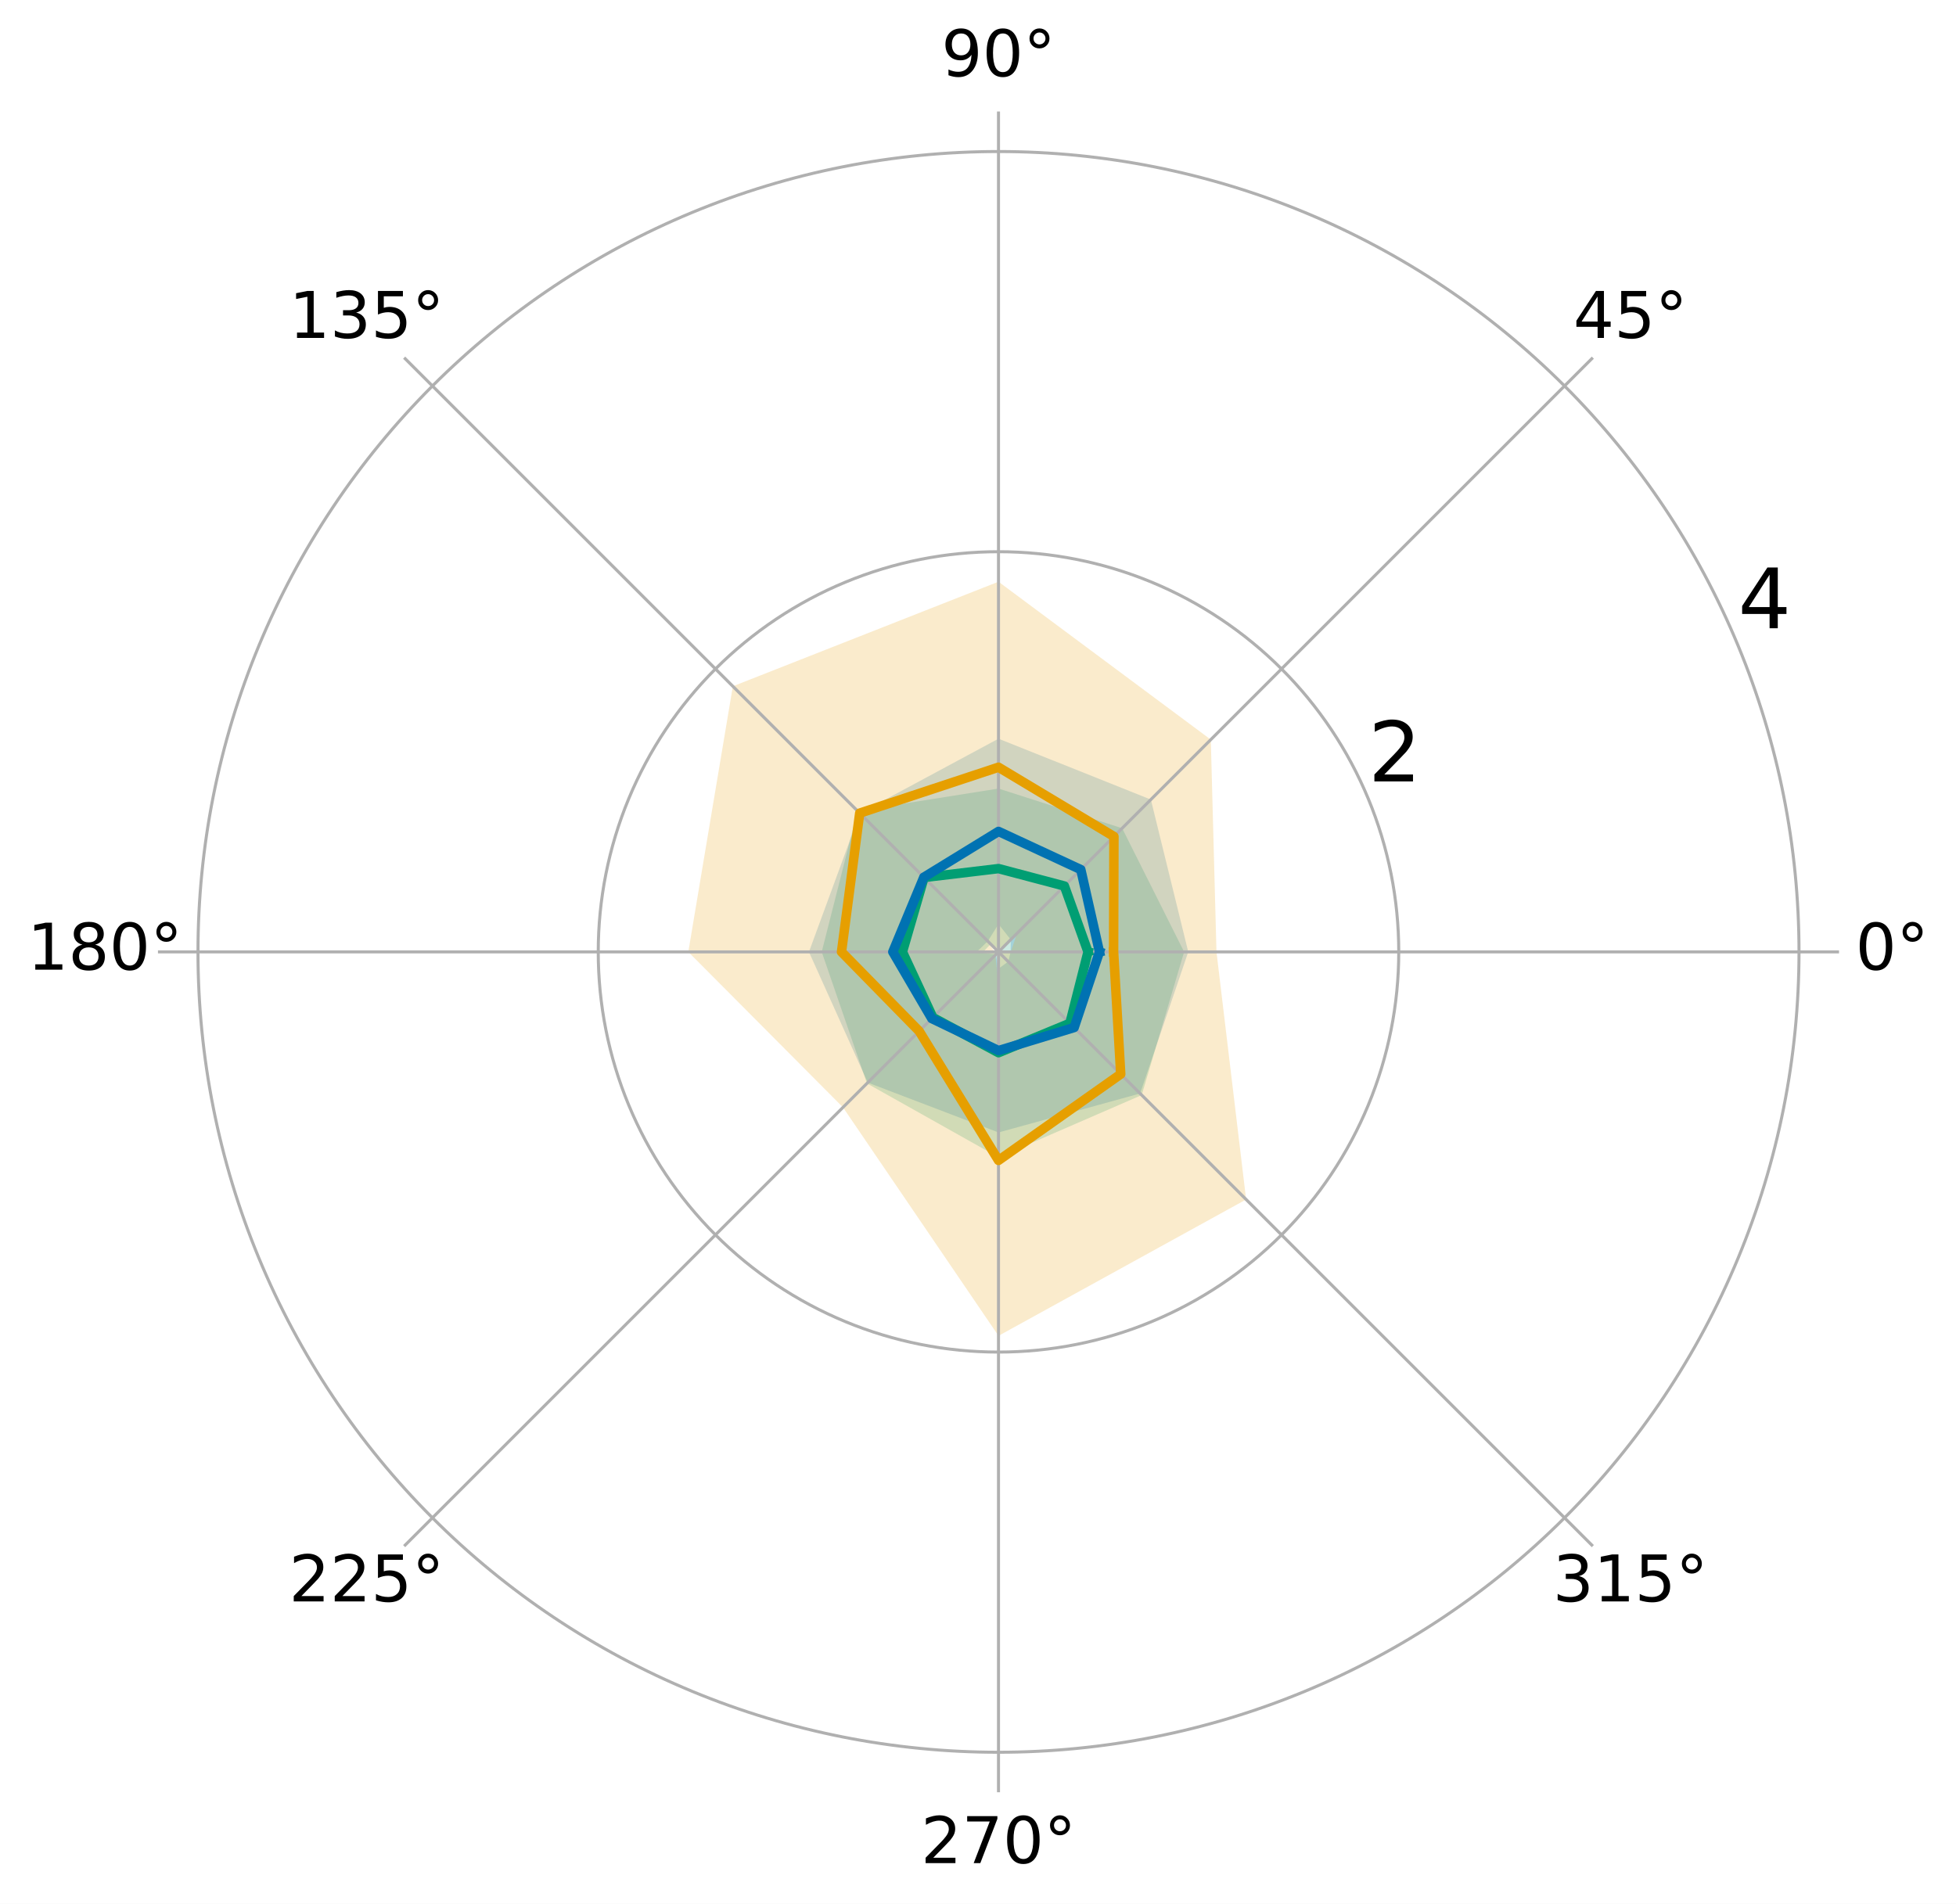
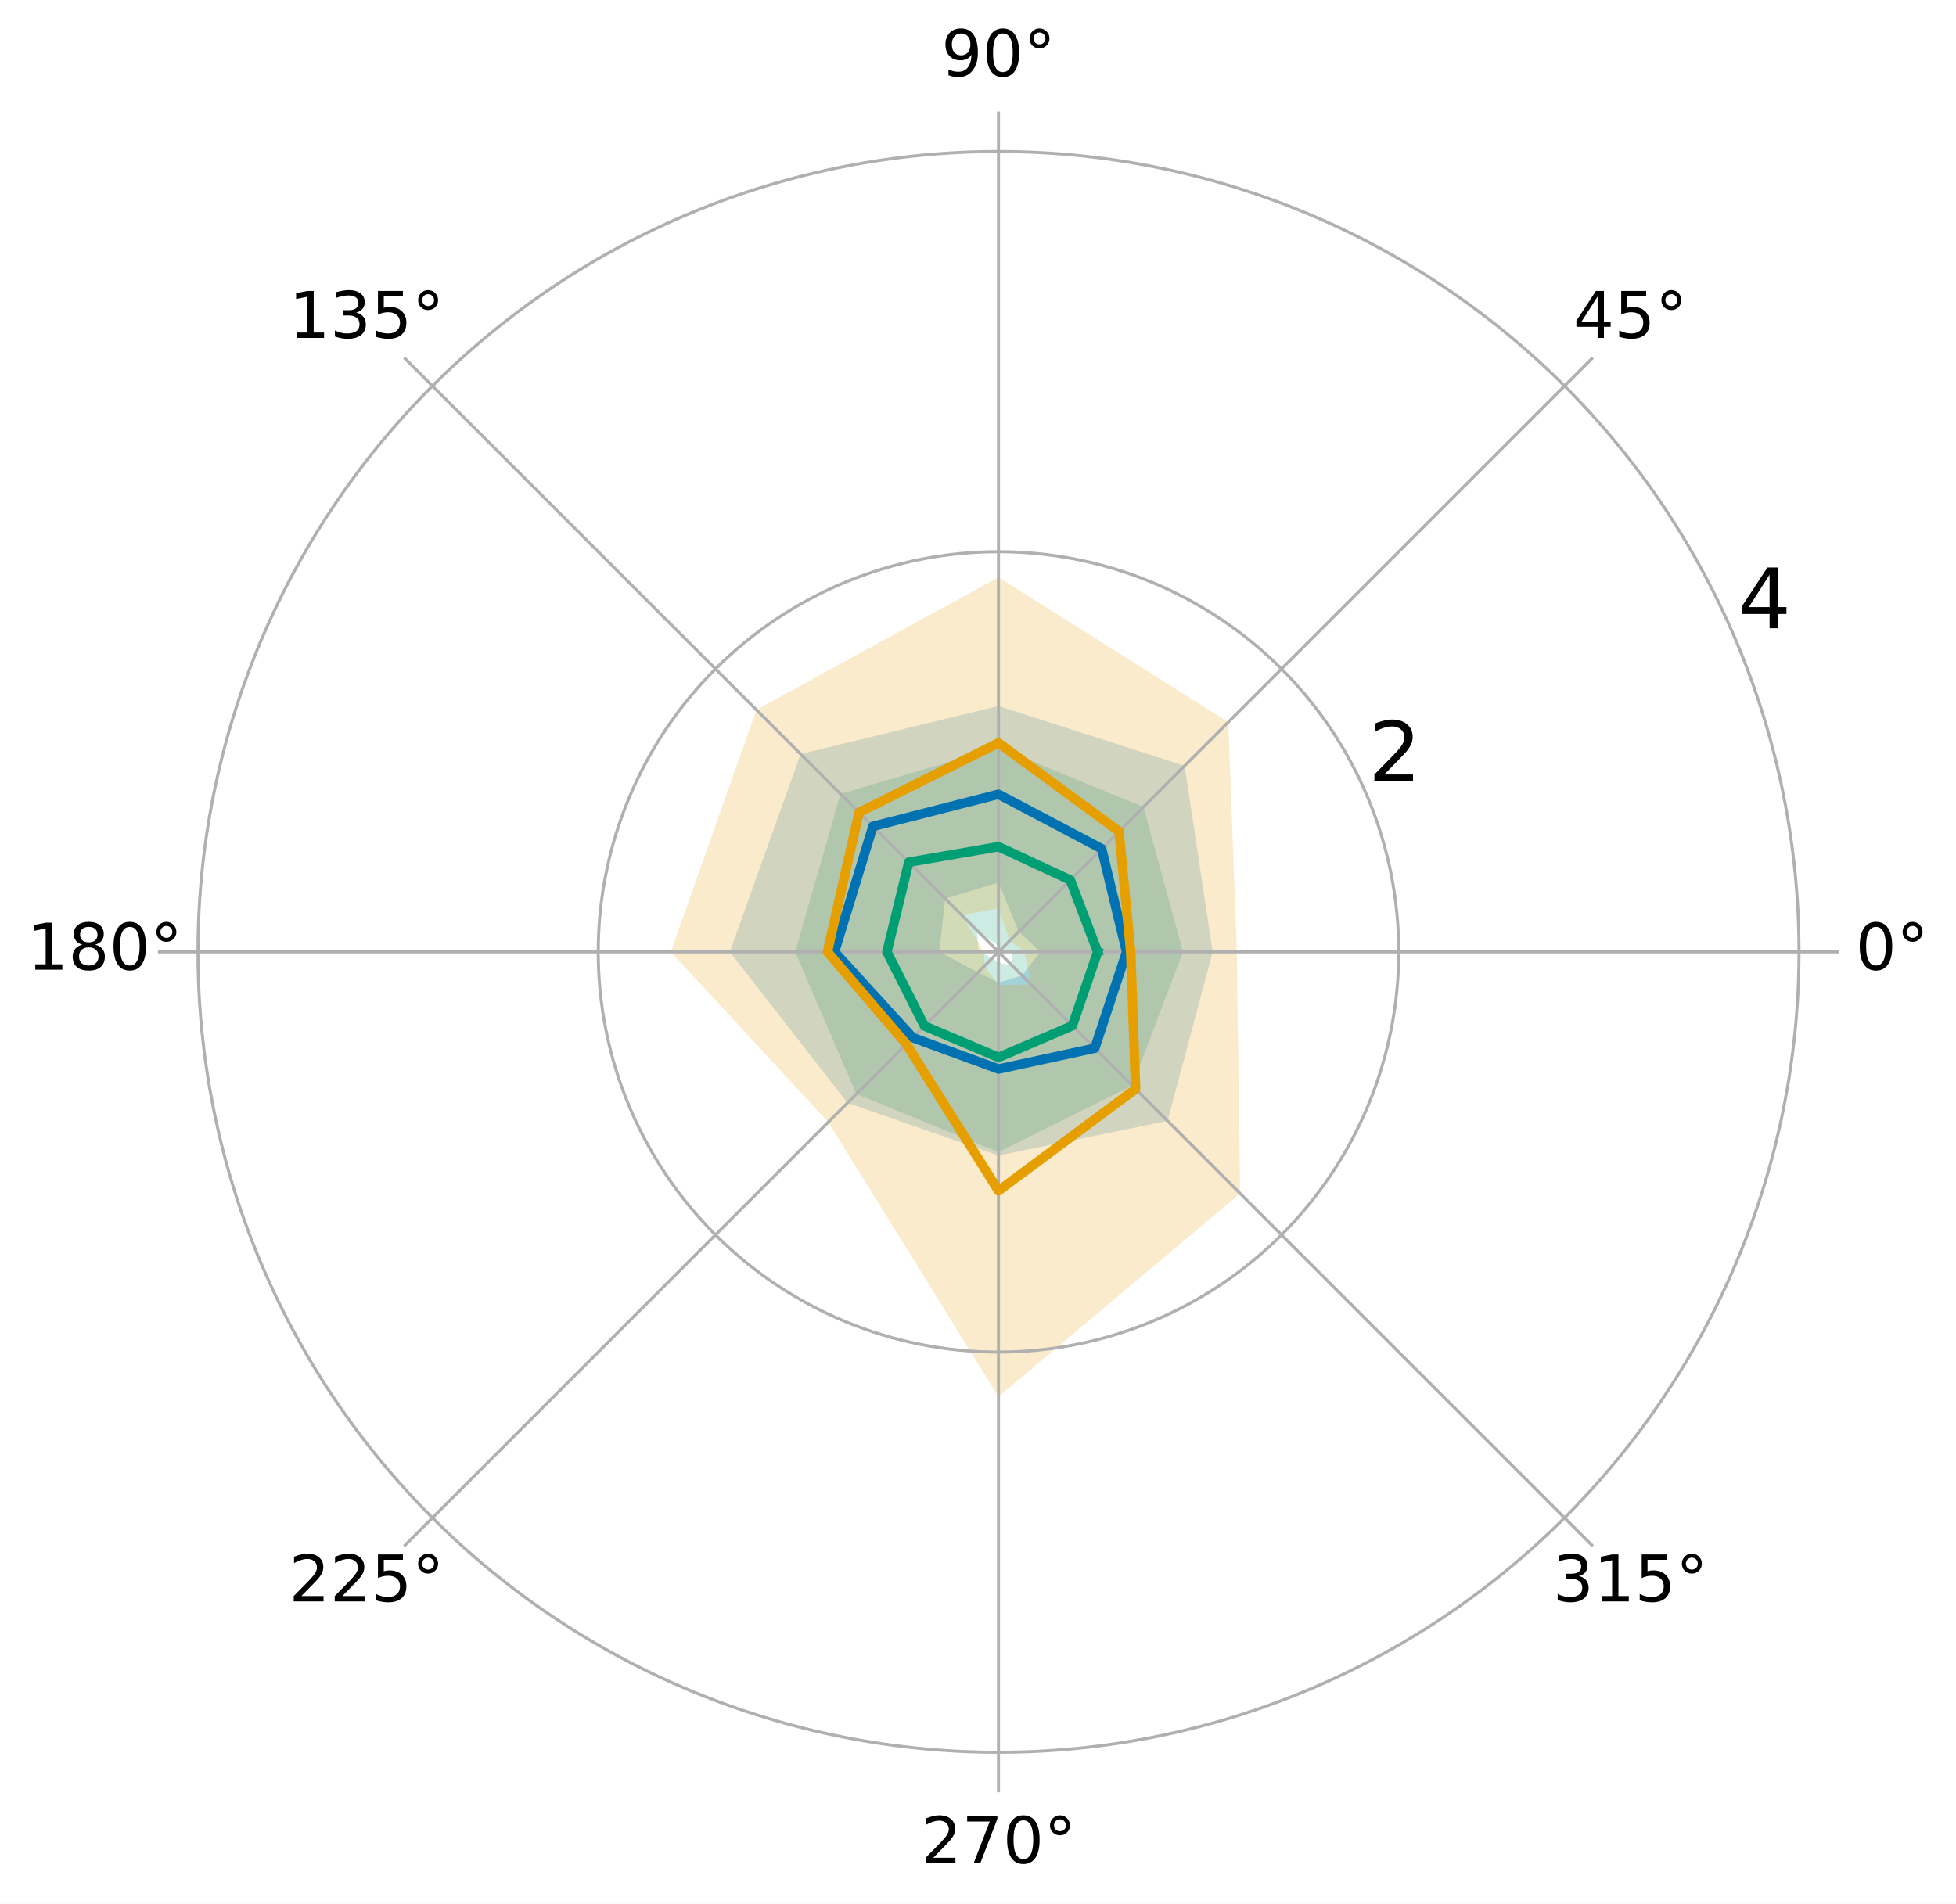
<svg xmlns="http://www.w3.org/2000/svg" xmlns:xlink="http://www.w3.org/1999/xlink" width="516.053pt" height="502.373pt" viewBox="0 0 516.053 502.373" version="1.1">
  <defs>
    <style type="text/css">*{stroke-linejoin: round; stroke-linecap: butt}</style>
  </defs>
  <g id="figure_1">
    <g id="patch_1">
      <path d="M 0 502.373  L 516.053 502.373  L 516.053 0  L 0 0  z " style="fill: #ffffff" />
    </g>
    <g id="axes_1">
      <g id="patch_2">
        <path d="M 485.194 251.186  C 485.194 222.065 479.458 193.227 468.314 166.323  C 457.17 139.418 440.834 114.97 420.242 94.378  C 399.651 73.787 375.203 57.451 348.298 46.307  C 321.394 35.163 292.556 29.426 263.434 29.426  C 234.313 29.426 205.475 35.163 178.57 46.307  C 151.666 57.451 127.218 73.787 106.626 94.378  C 86.035 114.97 69.699 139.418 58.555 166.323  C 47.411 193.227 41.674 222.065 41.674 251.186  C 41.674 280.308 47.411 309.146 58.555 336.05  C 69.699 362.955 86.035 387.403 106.626 407.994  C 127.218 428.586 151.666 444.922 178.57 456.066  C 205.475 467.21 234.313 472.946 263.434 472.946  C 292.556 472.946 321.394 467.21 348.298 456.066  C 375.203 444.922 399.651 428.586 420.242 407.994  C 440.834 387.403 457.17 362.955 468.314 336.05  C 479.458 309.146 485.194 280.308 485.194 251.186  M 263.434 251.186  C 263.434 251.186 263.434 251.186 263.434 251.186  C 263.434 251.186 263.434 251.186 263.434 251.186  C 263.434 251.186 263.434 251.186 263.434 251.186  C 263.434 251.186 263.434 251.186 263.434 251.186  C 263.434 251.186 263.434 251.186 263.434 251.186  C 263.434 251.186 263.434 251.186 263.434 251.186  C 263.434 251.186 263.434 251.186 263.434 251.186  C 263.434 251.186 263.434 251.186 263.434 251.186  C 263.434 251.186 263.434 251.186 263.434 251.186  C 263.434 251.186 263.434 251.186 263.434 251.186  C 263.434 251.186 263.434 251.186 263.434 251.186  C 263.434 251.186 263.434 251.186 263.434 251.186  C 263.434 251.186 263.434 251.186 263.434 251.186  C 263.434 251.186 263.434 251.186 263.434 251.186  C 263.434 251.186 263.434 251.186 263.434 251.186  C 263.434 251.186 263.434 251.186 263.434 251.186  z " style="fill: #ffffff" />
      </g>
      <g id="FillBetweenPolyCollection_1">
        <defs>
-           <path id="mcd10bf9f67" d="M 312.411 -251.186  L 263.434 -251.186  L 265.58 -253.332  L 263.434 -252.044  L 261.367 -253.254  L 259.384 -251.186  L 263.434 -251.186  L 263.434 -251.186  L 263.434 -251.186  L 263.434 -251.186  L 312.411 -251.186  L 312.411 -251.186  L 301.216 -213.405  L 263.434 -196.987  L 228.73 -216.482  L 216.792 -251.186  L 226.235 -288.385  L 263.434 -294.29  L 296.062 -283.814  L 312.411 -251.186  z " />
+           <path id="m5d0c5c372c" d="M 312.112 -251.186  L 267.089 -251.186  L 263.434 -251.186  L 263.434 -252.756  L 257.779 -256.842  L 258.219 -251.186  L 261.848 -249.6  L 263.434 -248.325  L 267.124 -247.497  L 267.089 -251.186  L 312.112 -251.186  L 312.112 -251.186  L 298.714 -215.907  L 263.434 -198.358  L 225.934 -213.686  L 209.789 -251.186  L 221.744 -292.877  L 263.434 -305.146  L 301.677 -289.429  L 312.112 -251.186  z " />
        </defs>
-         <g clip-path="url(#p33f59a86ba)">
-           <use xlink:href="#mcd10bf9f67" x="0" y="502.373" style="fill: #009e73; fill-opacity: 0.2" />
+         <g clip-path="url(#p29e5709ce7)">
+           <use xlink:href="#m5d0c5c372c" x="0" y="502.373" style="fill: #009e73; fill-opacity: 0.2" />
        </g>
      </g>
      <g id="FillBetweenPolyCollection_2">
        <defs>
-           <path id="m7b35209563" d="M 313.499 -251.186  L 266.641 -251.186  L 266.671 -254.423  L 263.434 -258.51  L 260.615 -254.006  L 257.678 -251.186  L 262.738 -250.49  L 263.434 -246.75  L 265.993 -248.627  L 266.641 -251.186  L 313.499 -251.186  L 313.499 -251.186  L 300.797 -213.824  L 263.434 -203.54  L 228.945 -216.697  L 213.425 -251.186  L 226.857 -287.764  L 263.434 -307.449  L 303.631 -291.383  L 313.499 -251.186  z " />
+           <path id="m0ce2888095" d="M 319.943 -251.186  L 274.501 -251.186  L 268.781 -256.533  L 263.434 -269.487  L 249.38 -265.24  L 247.803 -251.186  L 258.025 -245.777  L 263.434 -243.094  L 269.649 -244.971  L 274.501 -251.186  L 319.943 -251.186  L 319.943 -251.186  L 308.042 -206.579  L 263.434 -197.457  L 223.592 -211.344  L 192.547 -251.186  L 211.226 -303.395  L 263.434 -316.073  L 312.533 -300.285  L 319.943 -251.186  z " />
        </defs>
-         <g clip-path="url(#p33f59a86ba)">
-           <use xlink:href="#m7b35209563" x="0" y="502.373" style="fill: #0072b2; fill-opacity: 0.2" />
+         <g clip-path="url(#p29e5709ce7)">
+           <use xlink:href="#m0ce2888095" x="0" y="502.373" style="fill: #0072b2; fill-opacity: 0.2" />
        </g>
      </g>
      <g id="FillBetweenPolyCollection_3">
        <defs>
-           <path id="m22ea3166a2" d="M 320.945 -251.186  L 266.663 -251.186  L 268.333 -256.085  L 263.434 -251.186  L 260.292 -254.329  L 262.431 -251.186  L 262.61 -250.362  L 263.434 -242.464  L 263.434 -251.186  L 266.663 -251.186  L 320.945 -251.186  L 320.945 -251.186  L 328.767 -185.854  L 263.434 -149.872  L 222.408 -210.16  L 181.597 -251.186  L 193.345 -321.276  L 263.434 -348.871  L 319.447 -307.199  L 320.945 -251.186  z " />
+           <path id="m309f3a733a" d="M 326.318 -251.186  L 270.314 -251.186  L 266.396 -254.148  L 263.434 -262.654  L 253.722 -260.899  L 259.616 -251.186  L 259.702 -247.454  L 263.434 -242.468  L 272.034 -242.587  L 270.314 -251.186  L 326.318 -251.186  L 326.318 -251.186  L 327.188 -187.433  L 263.434 -133.825  L 218.523 -206.275  L 176.983 -251.186  L 199.564 -315.057  L 263.434 -350.022  L 324.068 -311.82  L 326.318 -251.186  z " />
        </defs>
-         <g clip-path="url(#p33f59a86ba)">
-           <use xlink:href="#m22ea3166a2" x="0" y="502.373" style="fill: #e69f00; fill-opacity: 0.2" />
+         <g clip-path="url(#p29e5709ce7)">
+           <use xlink:href="#m309f3a733a" x="0" y="502.373" style="fill: #e69f00; fill-opacity: 0.2" />
        </g>
      </g>
      <g id="matplotlib.axis_1">
        <g id="xtick_1">
          <g id="line2d_1">
-             <path d="M 263.434 251.186  L 485.194 251.186  " clip-path="url(#p33f59a86ba)" style="fill: none; stroke: #b0b0b0; stroke-width: 0.8; stroke-linecap: square" />
+             <path d="M 263.434 251.186  L 485.194 251.186  " clip-path="url(#p29e5709ce7)" style="fill: none; stroke: #b0b0b0; stroke-width: 0.8; stroke-linecap: square" />
          </g>
          <g id="text_1">
            <g transform="translate(489.5362 255.8773) scale(0.17 -0.17)">
              <defs>
                <path id="DejaVuSans-30" d="M 2034 4250  Q 1547 4250 1301 3770  Q 1056 3291 1056 2328  Q 1056 1369 1301 889  Q 1547 409 2034 409  Q 2525 409 2770 889  Q 3016 1369 3016 2328  Q 3016 3291 2770 3770  Q 2525 4250 2034 4250  z M 2034 4750  Q 2819 4750 3233 4129  Q 3647 3509 3647 2328  Q 3647 1150 3233 529  Q 2819 -91 2034 -91  Q 1250 -91 836 529  Q 422 1150 422 2328  Q 422 3509 836 4129  Q 1250 4750 2034 4750  z " transform="scale(0.015625)" />
                <path id="DejaVuSans-b0" d="M 1600 4347  Q 1350 4347 1178 4173  Q 1006 4000 1006 3750  Q 1006 3503 1178 3333  Q 1350 3163 1600 3163  Q 1850 3163 2022 3333  Q 2194 3503 2194 3750  Q 2194 3997 2020 4172  Q 1847 4347 1600 4347  z M 1600 4750  Q 1800 4750 1984 4673  Q 2169 4597 2303 4453  Q 2447 4313 2519 4134  Q 2591 3956 2591 3750  Q 2591 3338 2302 3052  Q 2013 2766 1594 2766  Q 1172 2766 890 3047  Q 609 3328 609 3750  Q 609 4169 896 4459  Q 1184 4750 1600 4750  z " transform="scale(0.015625)" />
              </defs>
              <use xlink:href="#DejaVuSans-30" />
              <use xlink:href="#DejaVuSans-b0" transform="translate(63.62305 0)" />
            </g>
          </g>
        </g>
        <g id="xtick_2">
          <g id="line2d_2">
-             <path d="M 263.434 251.186  L 420.242 94.378  " clip-path="url(#p33f59a86ba)" style="fill: none; stroke: #b0b0b0; stroke-width: 0.8; stroke-linecap: square" />
+             <path d="M 263.434 251.186  L 420.242 94.378  " clip-path="url(#p29e5709ce7)" style="fill: none; stroke: #b0b0b0; stroke-width: 0.8; stroke-linecap: square" />
          </g>
          <g id="text_2">
            <g transform="translate(415.0756 89.16985) scale(0.17 -0.17)">
              <defs>
                <path id="DejaVuSans-34" d="M 2419 4116  L 825 1625  L 2419 1625  L 2419 4116  z M 2253 4666  L 3047 4666  L 3047 1625  L 3713 1625  L 3713 1100  L 3047 1100  L 3047 0  L 2419 0  L 2419 1100  L 313 1100  L 313 1709  L 2253 4666  z " transform="scale(0.015625)" />
                <path id="DejaVuSans-35" d="M 691 4666  L 3169 4666  L 3169 4134  L 1269 4134  L 1269 2991  Q 1406 3038 1543 3061  Q 1681 3084 1819 3084  Q 2600 3084 3056 2656  Q 3513 2228 3513 1497  Q 3513 744 3044 326  Q 2575 -91 1722 -91  Q 1428 -91 1123 -41  Q 819 9 494 109  L 494 744  Q 775 591 1075 516  Q 1375 441 1709 441  Q 2250 441 2565 725  Q 2881 1009 2881 1497  Q 2881 1984 2565 2268  Q 2250 2553 1709 2553  Q 1456 2553 1204 2497  Q 953 2441 691 2322  L 691 4666  z " transform="scale(0.015625)" />
              </defs>
              <use xlink:href="#DejaVuSans-34" />
              <use xlink:href="#DejaVuSans-35" transform="translate(63.62305 0)" />
              <use xlink:href="#DejaVuSans-b0" transform="translate(127.2461 0)" />
            </g>
          </g>
        </g>
        <g id="xtick_3">
          <g id="line2d_3">
-             <path d="M 263.434 251.186  L 263.434 29.426  " clip-path="url(#p33f59a86ba)" style="fill: none; stroke: #b0b0b0; stroke-width: 0.8; stroke-linecap: square" />
+             <path d="M 263.434 251.186  L 263.434 29.426  " clip-path="url(#p29e5709ce7)" style="fill: none; stroke: #b0b0b0; stroke-width: 0.8; stroke-linecap: square" />
          </g>
          <g id="text_3">
            <g transform="translate(248.3681 20.11734) scale(0.17 -0.17)">
              <defs>
                <path id="DejaVuSans-39" d="M 703 97  L 703 672  Q 941 559 1184 500  Q 1428 441 1663 441  Q 2288 441 2617 861  Q 2947 1281 2994 2138  Q 2813 1869 2534 1725  Q 2256 1581 1919 1581  Q 1219 1581 811 2004  Q 403 2428 403 3163  Q 403 3881 828 4315  Q 1253 4750 1959 4750  Q 2769 4750 3195 4129  Q 3622 3509 3622 2328  Q 3622 1225 3098 567  Q 2575 -91 1691 -91  Q 1453 -91 1209 -44  Q 966 3 703 97  z M 1959 2075  Q 2384 2075 2632 2365  Q 2881 2656 2881 3163  Q 2881 3666 2632 3958  Q 2384 4250 1959 4250  Q 1534 4250 1286 3958  Q 1038 3666 1038 3163  Q 1038 2656 1286 2365  Q 1534 2075 1959 2075  z " transform="scale(0.015625)" />
              </defs>
              <use xlink:href="#DejaVuSans-39" />
              <use xlink:href="#DejaVuSans-30" transform="translate(63.62305 0)" />
              <use xlink:href="#DejaVuSans-b0" transform="translate(127.2461 0)" />
            </g>
          </g>
        </g>
        <g id="xtick_4">
          <g id="line2d_4">
-             <path d="M 263.434 251.186  L 106.626 94.378  " clip-path="url(#p33f59a86ba)" style="fill: none; stroke: #b0b0b0; stroke-width: 0.8; stroke-linecap: square" />
+             <path d="M 263.434 251.186  L 106.626 94.378  " clip-path="url(#p29e5709ce7)" style="fill: none; stroke: #b0b0b0; stroke-width: 0.8; stroke-linecap: square" />
          </g>
          <g id="text_4">
            <g transform="translate(76.2525 89.16985) scale(0.17 -0.17)">
              <defs>
                <path id="DejaVuSans-31" d="M 794 531  L 1825 531  L 1825 4091  L 703 3866  L 703 4441  L 1819 4666  L 2450 4666  L 2450 531  L 3481 531  L 3481 0  L 794 0  L 794 531  z " transform="scale(0.015625)" />
                <path id="DejaVuSans-33" d="M 2597 2516  Q 3050 2419 3304 2112  Q 3559 1806 3559 1356  Q 3559 666 3084 287  Q 2609 -91 1734 -91  Q 1441 -91 1130 -33  Q 819 25 488 141  L 488 750  Q 750 597 1062 519  Q 1375 441 1716 441  Q 2309 441 2620 675  Q 2931 909 2931 1356  Q 2931 1769 2642 2001  Q 2353 2234 1838 2234  L 1294 2234  L 1294 2753  L 1863 2753  Q 2328 2753 2575 2939  Q 2822 3125 2822 3475  Q 2822 3834 2567 4026  Q 2313 4219 1838 4219  Q 1578 4219 1281 4162  Q 984 4106 628 3988  L 628 4550  Q 988 4650 1302 4700  Q 1616 4750 1894 4750  Q 2613 4750 3031 4423  Q 3450 4097 3450 3541  Q 3450 3153 3228 2886  Q 3006 2619 2597 2516  z " transform="scale(0.015625)" />
              </defs>
              <use xlink:href="#DejaVuSans-31" />
              <use xlink:href="#DejaVuSans-33" transform="translate(63.62305 0)" />
              <use xlink:href="#DejaVuSans-35" transform="translate(127.2461 0)" />
              <use xlink:href="#DejaVuSans-b0" transform="translate(190.8691 0)" />
            </g>
          </g>
        </g>
        <g id="xtick_5">
          <g id="line2d_5">
-             <path d="M 263.434 251.186  L 41.674 251.186  " clip-path="url(#p33f59a86ba)" style="fill: none; stroke: #b0b0b0; stroke-width: 0.8; stroke-linecap: square" />
+             <path d="M 263.434 251.186  L 41.674 251.186  " clip-path="url(#p29e5709ce7)" style="fill: none; stroke: #b0b0b0; stroke-width: 0.8; stroke-linecap: square" />
          </g>
          <g id="text_5">
            <g transform="translate(7.2 255.8773) scale(0.17 -0.17)">
              <defs>
                <path id="DejaVuSans-38" d="M 2034 2216  Q 1584 2216 1326 1975  Q 1069 1734 1069 1313  Q 1069 891 1326 650  Q 1584 409 2034 409  Q 2484 409 2743 651  Q 3003 894 3003 1313  Q 3003 1734 2745 1975  Q 2488 2216 2034 2216  z M 1403 2484  Q 997 2584 770 2862  Q 544 3141 544 3541  Q 544 4100 942 4425  Q 1341 4750 2034 4750  Q 2731 4750 3128 4425  Q 3525 4100 3525 3541  Q 3525 3141 3298 2862  Q 3072 2584 2669 2484  Q 3125 2378 3379 2068  Q 3634 1759 3634 1313  Q 3634 634 3220 271  Q 2806 -91 2034 -91  Q 1263 -91 848 271  Q 434 634 434 1313  Q 434 1759 690 2068  Q 947 2378 1403 2484  z M 1172 3481  Q 1172 3119 1398 2916  Q 1625 2713 2034 2713  Q 2441 2713 2670 2916  Q 2900 3119 2900 3481  Q 2900 3844 2670 4047  Q 2441 4250 2034 4250  Q 1625 4250 1398 4047  Q 1172 3844 1172 3481  z " transform="scale(0.015625)" />
              </defs>
              <use xlink:href="#DejaVuSans-31" />
              <use xlink:href="#DejaVuSans-38" transform="translate(63.62305 0)" />
              <use xlink:href="#DejaVuSans-30" transform="translate(127.2461 0)" />
              <use xlink:href="#DejaVuSans-b0" transform="translate(190.8691 0)" />
            </g>
          </g>
        </g>
        <g id="xtick_6">
          <g id="line2d_6">
-             <path d="M 263.434 251.186  L 106.626 407.994  " clip-path="url(#p33f59a86ba)" style="fill: none; stroke: #b0b0b0; stroke-width: 0.8; stroke-linecap: square" />
+             <path d="M 263.434 251.186  L 106.626 407.994  " clip-path="url(#p29e5709ce7)" style="fill: none; stroke: #b0b0b0; stroke-width: 0.8; stroke-linecap: square" />
          </g>
          <g id="text_6">
            <g transform="translate(76.2525 422.5848) scale(0.17 -0.17)">
              <defs>
                <path id="DejaVuSans-32" d="M 1228 531  L 3431 531  L 3431 0  L 469 0  L 469 531  Q 828 903 1448 1529  Q 2069 2156 2228 2338  Q 2531 2678 2651 2914  Q 2772 3150 2772 3378  Q 2772 3750 2511 3984  Q 2250 4219 1831 4219  Q 1534 4219 1204 4116  Q 875 4013 500 3803  L 500 4441  Q 881 4594 1212 4672  Q 1544 4750 1819 4750  Q 2544 4750 2975 4387  Q 3406 4025 3406 3419  Q 3406 3131 3298 2873  Q 3191 2616 2906 2266  Q 2828 2175 2409 1742  Q 1991 1309 1228 531  z " transform="scale(0.015625)" />
              </defs>
              <use xlink:href="#DejaVuSans-32" />
              <use xlink:href="#DejaVuSans-32" transform="translate(63.62305 0)" />
              <use xlink:href="#DejaVuSans-35" transform="translate(127.2461 0)" />
              <use xlink:href="#DejaVuSans-b0" transform="translate(190.8691 0)" />
            </g>
          </g>
        </g>
        <g id="xtick_7">
          <g id="line2d_7">
-             <path d="M 263.434 251.186  L 263.434 472.946  " clip-path="url(#p33f59a86ba)" style="fill: none; stroke: #b0b0b0; stroke-width: 0.8; stroke-linecap: square" />
+             <path d="M 263.434 251.186  L 263.434 472.946  " clip-path="url(#p29e5709ce7)" style="fill: none; stroke: #b0b0b0; stroke-width: 0.8; stroke-linecap: square" />
          </g>
          <g id="text_7">
            <g transform="translate(242.96 491.6373) scale(0.17 -0.17)">
              <defs>
                <path id="DejaVuSans-37" d="M 525 4666  L 3525 4666  L 3525 4397  L 1831 0  L 1172 0  L 2766 4134  L 525 4134  L 525 4666  z " transform="scale(0.015625)" />
              </defs>
              <use xlink:href="#DejaVuSans-32" />
              <use xlink:href="#DejaVuSans-37" transform="translate(63.62305 0)" />
              <use xlink:href="#DejaVuSans-30" transform="translate(127.2461 0)" />
              <use xlink:href="#DejaVuSans-b0" transform="translate(190.8691 0)" />
            </g>
          </g>
        </g>
        <g id="xtick_8">
          <g id="line2d_8">
-             <path d="M 263.434 251.186  L 420.242 407.994  " clip-path="url(#p33f59a86ba)" style="fill: none; stroke: #b0b0b0; stroke-width: 0.8; stroke-linecap: square" />
+             <path d="M 263.434 251.186  L 420.242 407.994  " clip-path="url(#p29e5709ce7)" style="fill: none; stroke: #b0b0b0; stroke-width: 0.8; stroke-linecap: square" />
          </g>
          <g id="text_8">
            <g transform="translate(409.6675 422.5848) scale(0.17 -0.17)">
              <use xlink:href="#DejaVuSans-33" />
              <use xlink:href="#DejaVuSans-31" transform="translate(63.62305 0)" />
              <use xlink:href="#DejaVuSans-35" transform="translate(127.2461 0)" />
              <use xlink:href="#DejaVuSans-b0" transform="translate(190.8691 0)" />
            </g>
          </g>
        </g>
      </g>
      <g id="matplotlib.axis_2">
        <g id="ytick_1">
          <g id="line2d_9">
-             <path d="M 369.034 251.186  C 369.034 237.319 366.303 223.587 360.996 210.775  C 355.689 197.963 347.91 186.322 338.105 176.516  C 328.299 166.71 316.657 158.931 303.846 153.625  C 291.034 148.318 277.302 145.586 263.434 145.586  C 249.567 145.586 235.835 148.318 223.023 153.625  C 210.211 158.931 198.57 166.71 188.764 176.516  C 178.958 186.322 171.179 197.963 165.873 210.775  C 160.566 223.587 157.834 237.319 157.834 251.186  C 157.834 265.054 160.566 278.786 165.873 291.598  C 171.179 304.409 178.958 316.051 188.764 325.857  C 198.57 335.663 210.211 343.441 223.023 348.748  C 235.835 354.055 249.567 356.786 263.434 356.786  C 277.302 356.786 291.034 354.055 303.846 348.748  C 316.657 343.441 328.299 335.663 338.105 325.857  C 347.91 316.051 355.689 304.409 360.996 291.598  C 366.303 278.786 369.034 265.054 369.034 251.186  " clip-path="url(#p33f59a86ba)" style="fill: none; stroke: #b0b0b0; stroke-width: 0.8; stroke-linecap: square" />
+             <path d="M 369.034 251.186  C 369.034 237.319 366.303 223.587 360.996 210.775  C 355.689 197.963 347.91 186.322 338.105 176.516  C 328.299 166.71 316.657 158.931 303.846 153.625  C 291.034 148.318 277.302 145.586 263.434 145.586  C 249.567 145.586 235.835 148.318 223.023 153.625  C 210.211 158.931 198.57 166.71 188.764 176.516  C 178.958 186.322 171.179 197.963 165.873 210.775  C 160.566 223.587 157.834 237.319 157.834 251.186  C 157.834 265.054 160.566 278.786 165.873 291.598  C 171.179 304.409 178.958 316.051 188.764 325.857  C 198.57 335.663 210.211 343.441 223.023 348.748  C 235.835 354.055 249.567 356.786 263.434 356.786  C 277.302 356.786 291.034 354.055 303.846 348.748  C 316.657 343.441 328.299 335.663 338.105 325.857  C 347.91 316.051 355.689 304.409 360.996 291.598  C 366.303 278.786 369.034 265.054 369.034 251.186  " clip-path="url(#p29e5709ce7)" style="fill: none; stroke: #b0b0b0; stroke-width: 0.8; stroke-linecap: square" />
          </g>
          <g id="text_9">
            <g transform="translate(360.9961 206.1997) scale(0.22 -0.22)">
              <use xlink:href="#DejaVuSans-32" />
            </g>
          </g>
        </g>
        <g id="ytick_2">
          <g id="line2d_10">
-             <path d="M 474.634 251.186  C 474.634 223.452 469.171 195.987 458.558 170.364  C 447.944 144.74 432.387 121.457 412.775 101.845  C 393.164 82.234 369.88 66.677 344.257 56.063  C 318.634 45.45 291.169 39.986 263.434 39.986  C 235.7 39.986 208.235 45.45 182.612 56.063  C 156.988 66.677 133.705 82.234 114.093 101.845  C 94.482 121.457 78.925 144.74 68.311 170.364  C 57.697 195.987 52.234 223.452 52.234 251.186  C 52.234 278.921 57.697 306.386 68.311 332.009  C 78.925 357.633 94.482 380.916 114.093 400.527  C 133.705 420.139 156.988 435.696 182.612 446.31  C 208.235 456.923 235.7 462.386 263.434 462.386  C 291.169 462.386 318.634 456.923 344.257 446.31  C 369.88 435.696 393.164 420.139 412.775 400.527  C 432.387 380.916 447.944 357.633 458.558 332.009  C 469.171 306.386 474.634 278.921 474.634 251.186  " clip-path="url(#p33f59a86ba)" style="fill: none; stroke: #b0b0b0; stroke-width: 0.8; stroke-linecap: square" />
+             <path d="M 474.634 251.186  C 474.634 223.452 469.171 195.987 458.558 170.364  C 447.944 144.74 432.387 121.457 412.775 101.845  C 393.164 82.234 369.88 66.677 344.257 56.063  C 318.634 45.45 291.169 39.986 263.434 39.986  C 235.7 39.986 208.235 45.45 182.612 56.063  C 156.988 66.677 133.705 82.234 114.093 101.845  C 94.482 121.457 78.925 144.74 68.311 170.364  C 57.697 195.987 52.234 223.452 52.234 251.186  C 52.234 278.921 57.697 306.386 68.311 332.009  C 78.925 357.633 94.482 380.916 114.093 400.527  C 133.705 420.139 156.988 435.696 182.612 446.31  C 208.235 456.923 235.7 462.386 263.434 462.386  C 291.169 462.386 318.634 456.923 344.257 446.31  C 369.88 435.696 393.164 420.139 412.775 400.527  C 432.387 380.916 447.944 357.633 458.558 332.009  C 469.171 306.386 474.634 278.921 474.634 251.186  " clip-path="url(#p29e5709ce7)" style="fill: none; stroke: #b0b0b0; stroke-width: 0.8; stroke-linecap: square" />
          </g>
          <g id="text_10">
            <g transform="translate(458.5577 165.7884) scale(0.22 -0.22)">
              <use xlink:href="#DejaVuSans-34" />
            </g>
          </g>
        </g>
      </g>
      <g id="line2d_11">
-         <path d="M 287.053 251.186  L 280.821 233.8  L 263.434 229.206  L 243.801 231.553  L 238.088 251.186  L 246.123 268.498  L 263.434 277.786  L 282.27 270.022  L 287.053 251.186  " clip-path="url(#p33f59a86ba)" style="fill: none; stroke: #009e73; stroke-width: 2.5; stroke-linecap: square" />
+         <path d="M 289.6 251.186  L 282.387 232.234  L 263.434 223.422  L 239.762 227.514  L 234.004 251.186  L 243.891 270.73  L 263.434 279.031  L 282.919 270.671  L 289.6 251.186  " clip-path="url(#p29e5709ce7)" style="fill: none; stroke: #009e73; stroke-width: 2.5; stroke-linecap: square" />
      </g>
      <g id="line2d_12">
-         <path d="M 290.07 251.186  L 285.151 229.47  L 263.434 219.394  L 243.736 231.488  L 235.551 251.186  L 245.842 268.779  L 263.434 277.228  L 283.395 271.147  L 290.07 251.186  " clip-path="url(#p33f59a86ba)" style="fill: none; stroke: #0072b2; stroke-width: 2.5; stroke-linecap: square" />
+         <path d="M 297.222 251.186  L 290.657 223.964  L 263.434 209.593  L 230.303 218.055  L 220.175 251.186  L 240.809 273.812  L 263.434 282.097  L 288.846 276.598  L 297.222 251.186  " clip-path="url(#p29e5709ce7)" style="fill: none; stroke: #0072b2; stroke-width: 2.5; stroke-linecap: square" />
      </g>
      <g id="line2d_13">
-         <path d="M 293.804 251.186  L 293.89 220.731  L 263.434 202.456  L 226.818 214.57  L 222.014 251.186  L 242.509 272.112  L 263.434 306.205  L 295.683 283.435  L 293.804 251.186  " clip-path="url(#p33f59a86ba)" style="fill: none; stroke: #e69f00; stroke-width: 2.5; stroke-linecap: square" />
+         <path d="M 298.316 251.186  L 295.232 219.389  L 263.434 196.035  L 226.643 214.395  L 218.299 251.186  L 239.113 275.508  L 263.434 314.226  L 299.611 287.363  L 298.316 251.186  " clip-path="url(#p29e5709ce7)" style="fill: none; stroke: #e69f00; stroke-width: 2.5; stroke-linecap: square" />
      </g>
    </g>
  </g>
  <defs>
-     <clipPath id="p33f59a86ba">
+     <clipPath id="p29e5709ce7">
      <path d="M 485.194 251.186  C 485.194 222.065 479.458 193.227 468.314 166.323  C 457.17 139.418 440.834 114.97 420.242 94.378  C 399.651 73.787 375.203 57.451 348.298 46.307  C 321.394 35.163 292.556 29.426 263.434 29.426  C 234.313 29.426 205.475 35.163 178.57 46.307  C 151.666 57.451 127.218 73.787 106.626 94.378  C 86.035 114.97 69.699 139.418 58.555 166.323  C 47.411 193.227 41.674 222.065 41.674 251.186  C 41.674 280.308 47.411 309.146 58.555 336.05  C 69.699 362.955 86.035 387.403 106.626 407.994  C 127.218 428.586 151.666 444.922 178.57 456.066  C 205.475 467.21 234.313 472.946 263.434 472.946  C 292.556 472.946 321.394 467.21 348.298 456.066  C 375.203 444.922 399.651 428.586 420.242 407.994  C 440.834 387.403 457.17 362.955 468.314 336.05  C 479.458 309.146 485.194 280.308 485.194 251.186  M 263.434 251.186  C 263.434 251.186 263.434 251.186 263.434 251.186  C 263.434 251.186 263.434 251.186 263.434 251.186  C 263.434 251.186 263.434 251.186 263.434 251.186  C 263.434 251.186 263.434 251.186 263.434 251.186  C 263.434 251.186 263.434 251.186 263.434 251.186  C 263.434 251.186 263.434 251.186 263.434 251.186  C 263.434 251.186 263.434 251.186 263.434 251.186  C 263.434 251.186 263.434 251.186 263.434 251.186  C 263.434 251.186 263.434 251.186 263.434 251.186  C 263.434 251.186 263.434 251.186 263.434 251.186  C 263.434 251.186 263.434 251.186 263.434 251.186  C 263.434 251.186 263.434 251.186 263.434 251.186  C 263.434 251.186 263.434 251.186 263.434 251.186  C 263.434 251.186 263.434 251.186 263.434 251.186  C 263.434 251.186 263.434 251.186 263.434 251.186  C 263.434 251.186 263.434 251.186 263.434 251.186  z " />
    </clipPath>
  </defs>
</svg>
